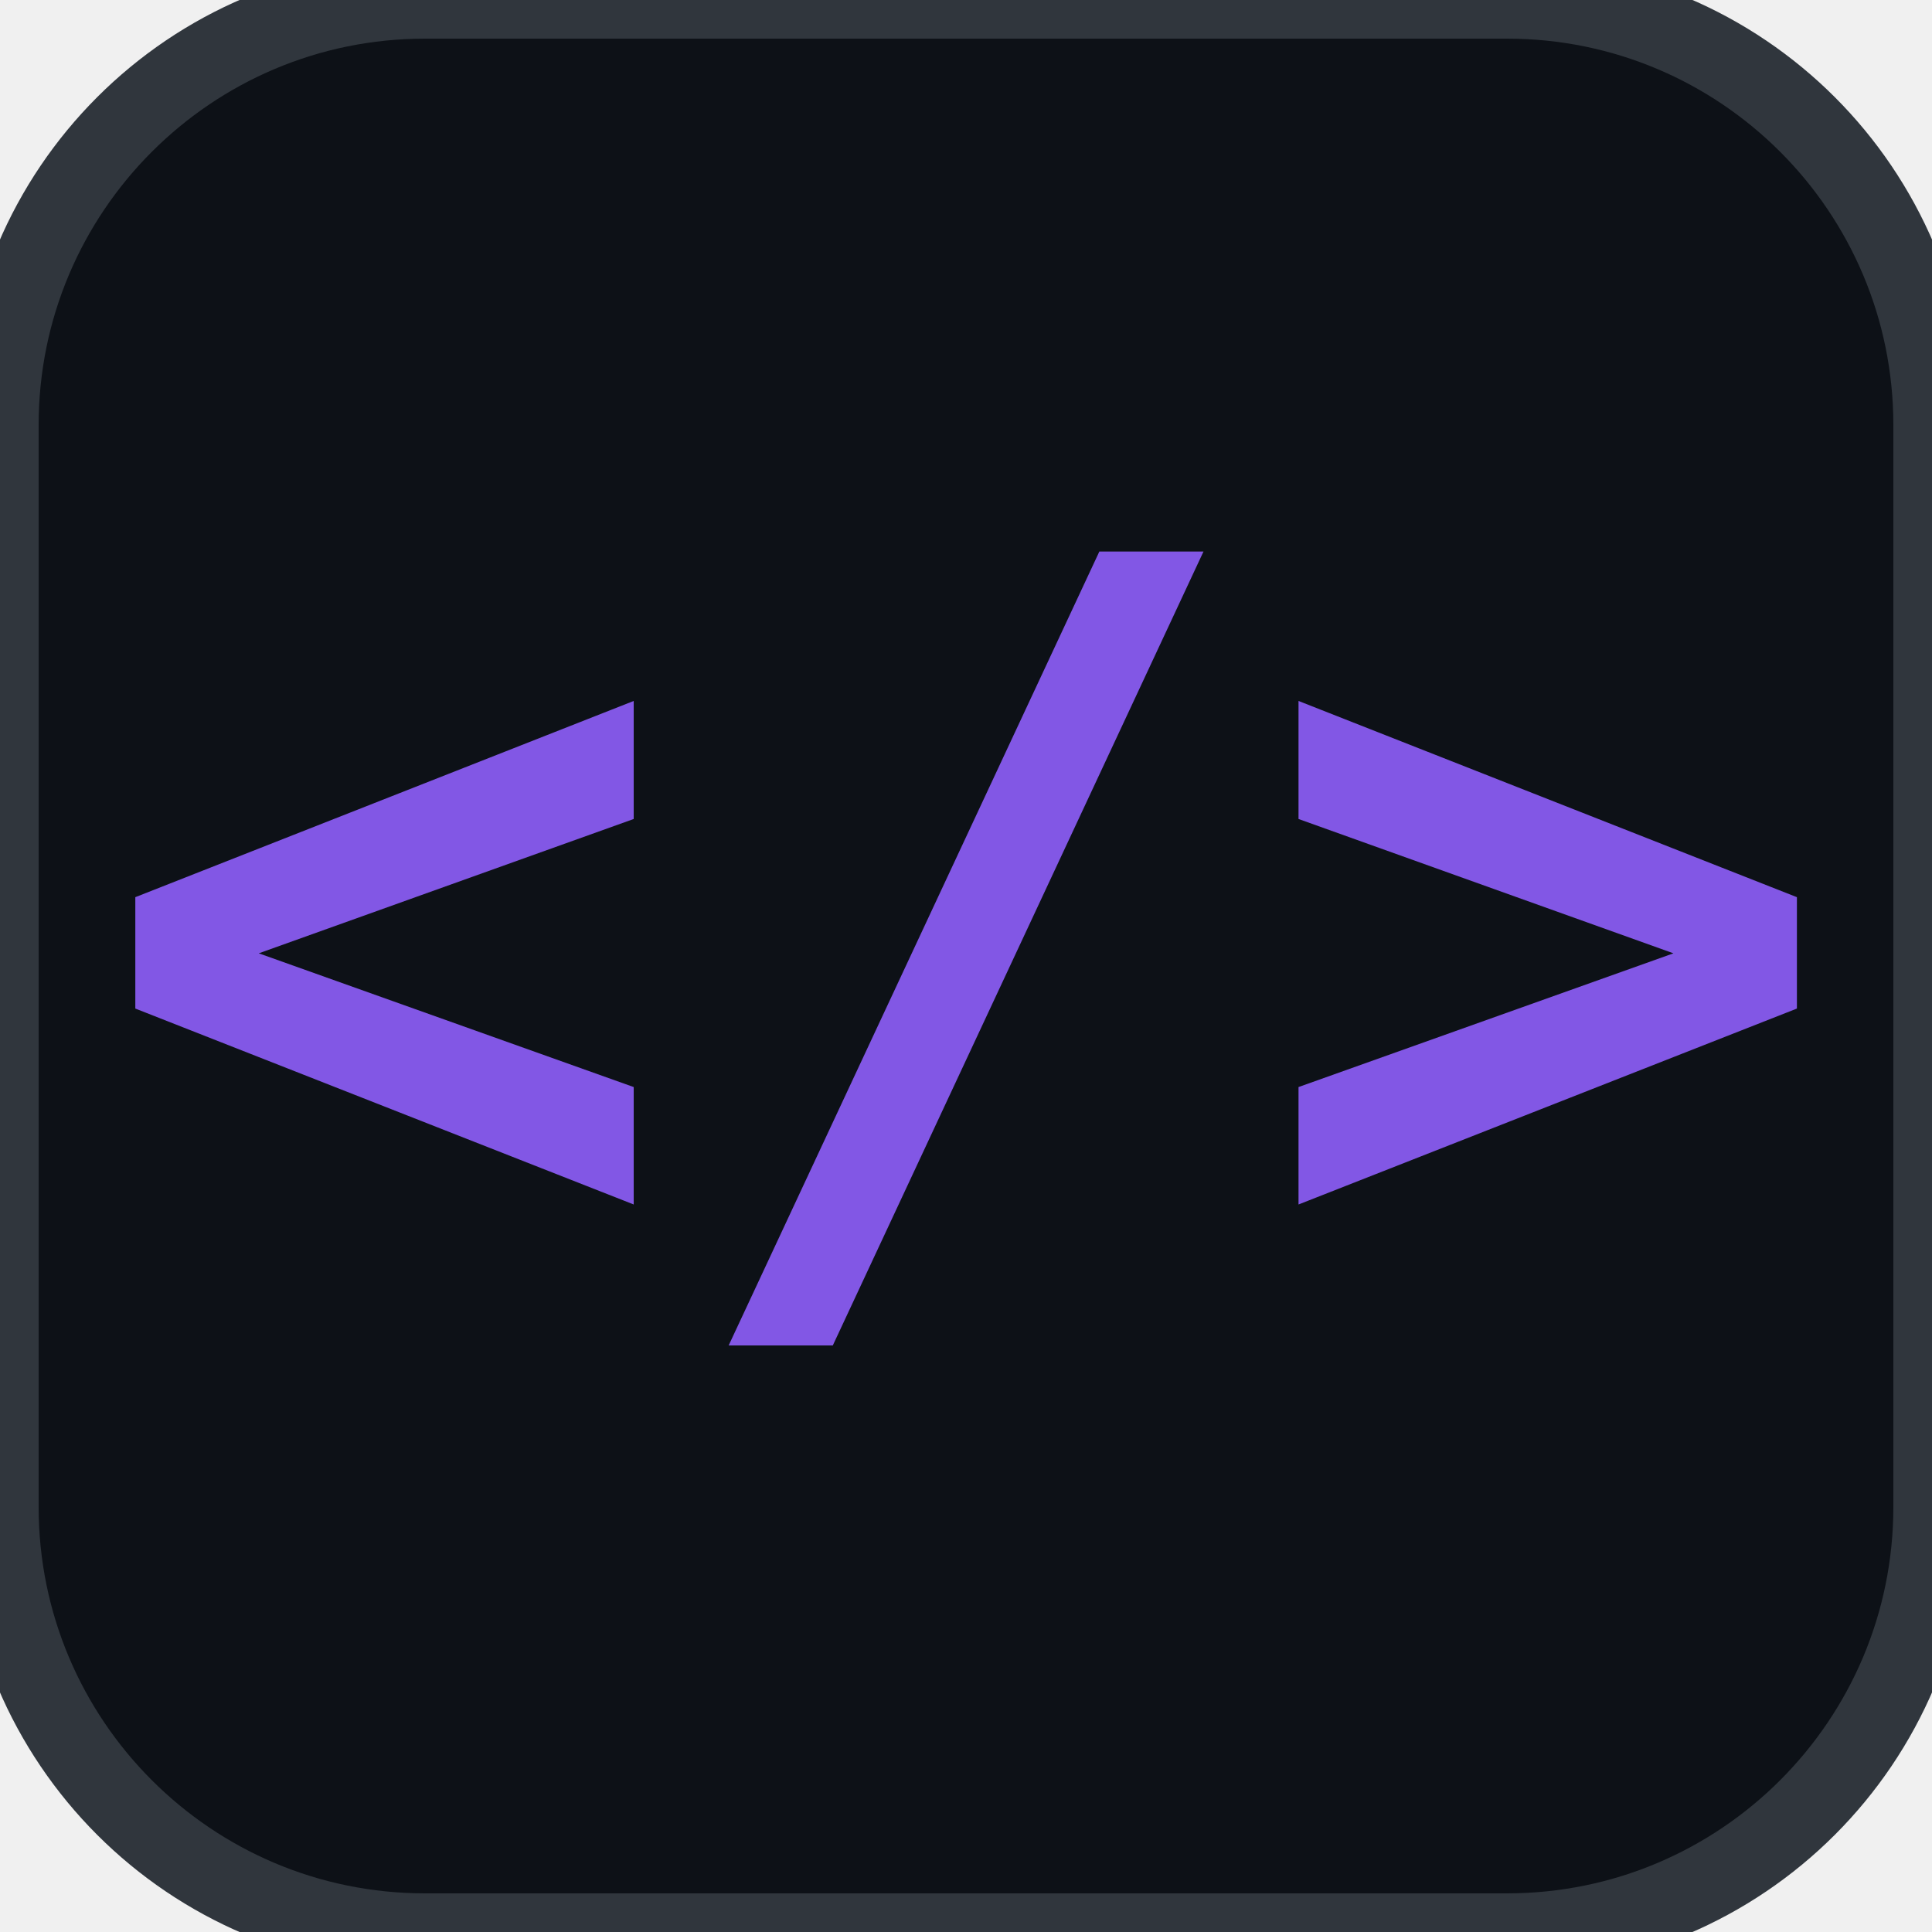
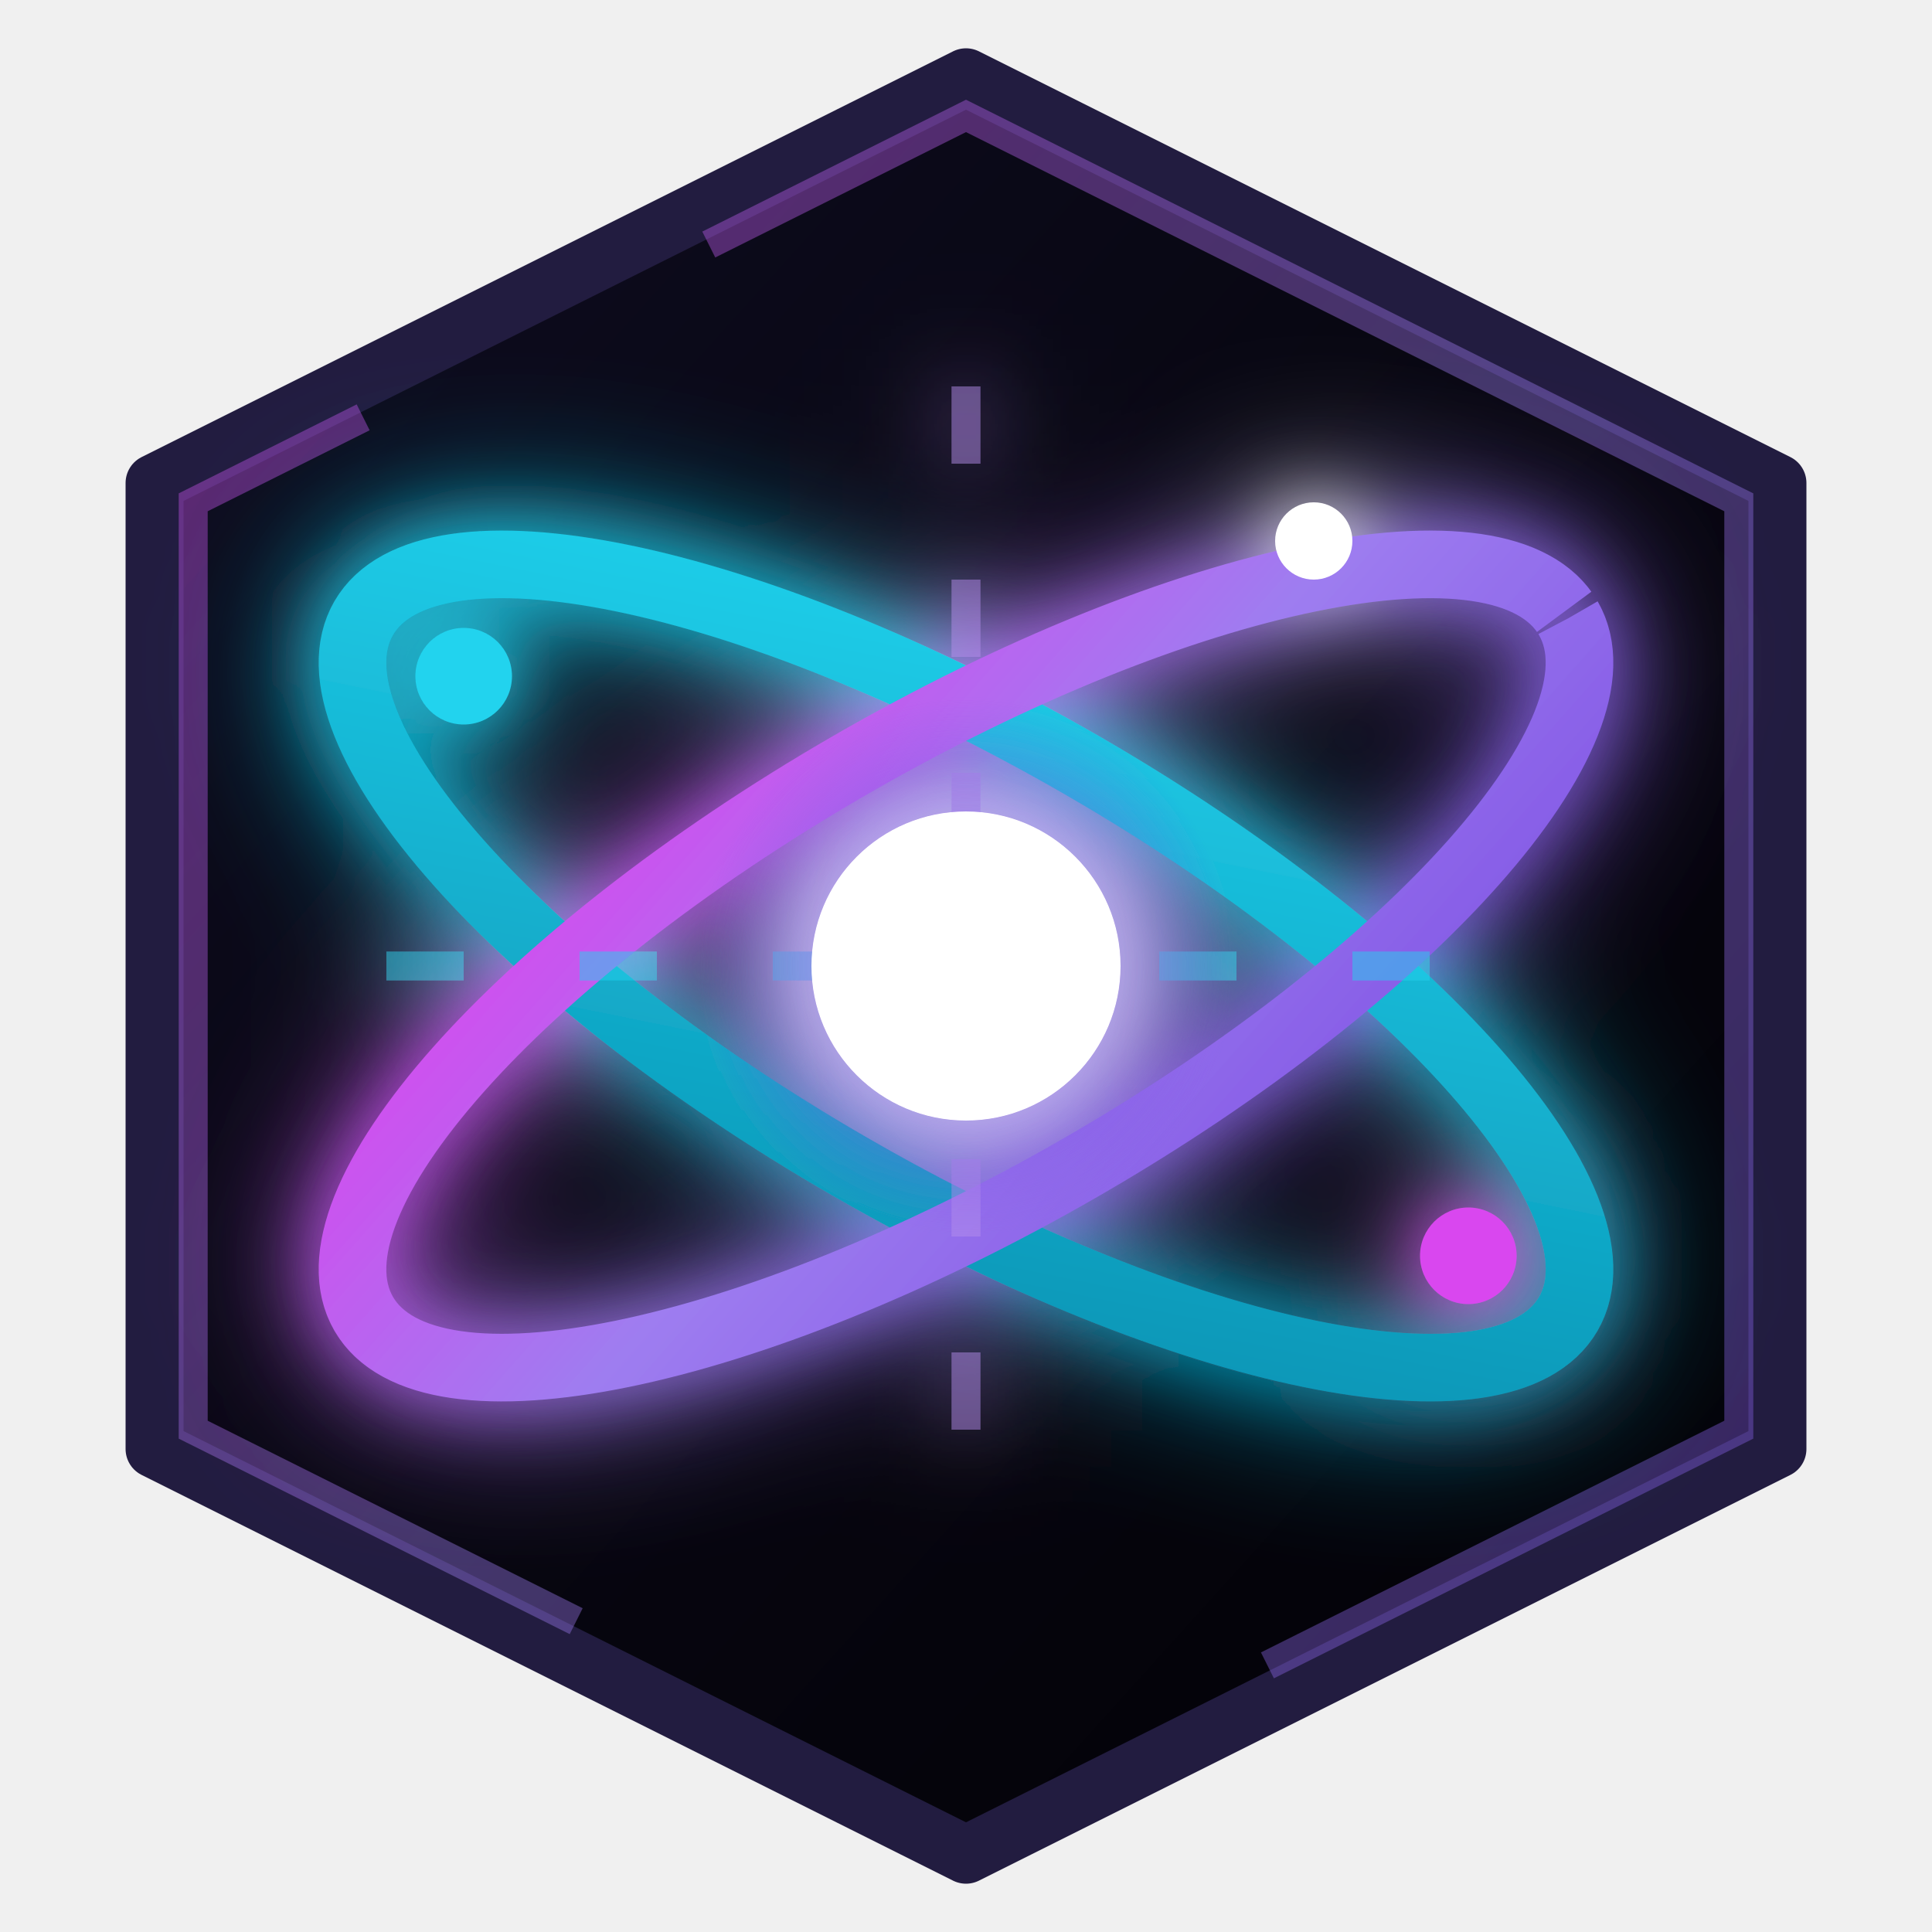
- <svg xmlns="http://www.w3.org/2000/svg" viewBox="0 0 100 100">
-   <rect width="100" height="100" rx="22" fill="#0d1117" stroke="#30363d" stroke-width="4" />
-   <text x="50" y="65" font-size="50" font-family="Consolas, Monaco, monospace" font-weight="bold" fill="#8257e5" text-anchor="middle">&lt;/&gt;</text>
+ <svg xmlns="http://www.w3.org/2000/svg" viewBox="0 0 100 100" width="100" height="100">
+   <defs>
+     <filter id="neon-glow" x="-50%" y="-50%" width="200%" height="200%">
+       <feGaussianBlur in="SourceGraphic" stdDeviation="4" result="blur1" />
+       <feGaussianBlur in="SourceGraphic" stdDeviation="2" result="blur2" />
+       <feMerge>
+         <feMergeNode in="blur1" />
+         <feMergeNode in="blur2" />
+         <feMergeNode in="SourceGraphic" />
+       </feMerge>
+     </filter>
+     <linearGradient id="shield-bg" x1="0%" y1="0%" x2="100%" y2="100%">
+       <stop offset="0%" stop-color="#0f0d22" />
+       <stop offset="50%" stop-color="#070610" />
+       <stop offset="100%" stop-color="#020105" />
+     </linearGradient>
+     <linearGradient id="ring-cyan" x1="0%" y1="0%" x2="100%" y2="100%">
+       <stop offset="0%" stop-color="#22d3ee" />
+       <stop offset="100%" stop-color="#0891b2" />
+     </linearGradient>
+     <linearGradient id="ring-violet" x1="0%" y1="0%" x2="100%" y2="100%">
+       <stop offset="0%" stop-color="#d946ef" />
+       <stop offset="50%" stop-color="#9e7df0" />
+       <stop offset="100%" stop-color="#8257e5" />
+     </linearGradient>
+     <radialGradient id="core-glow" cx="50%" cy="50%" r="50%">
+       <stop offset="0%" stop-color="#9e7df0" stop-opacity="1" />
+       <stop offset="30%" stop-color="#8257e5" stop-opacity="0.8" />
+       <stop offset="100%" stop-color="#8257e5" stop-opacity="0" />
+     </radialGradient>
+   </defs>
+   <path d="M 50 4 L 92 25 L 92 75 L 50 96 L 8 75 L 8 25 Z" fill="url(#shield-bg)" stroke="#221c40" stroke-width="3" stroke-linejoin="round" />
+   <path d="M 50 6 L 90 26 L 90 74 L 50 94 L 10 74 L 10 26 Z" fill="none" stroke="url(#ring-violet)" stroke-width="1.5" stroke-opacity="0.4" stroke-dasharray="120 40 80 20" />
+   <g filter="url(#neon-glow)">
+     <ellipse cx="50" cy="50" rx="36" ry="12" fill="none" stroke="url(#ring-cyan)" stroke-width="3.5" transform="rotate(30 50 50)" stroke-dasharray="180 30" />
+     <ellipse cx="50" cy="50" rx="36" ry="12" fill="none" stroke="url(#ring-violet)" stroke-width="3.5" transform="rotate(-30 50 50)" stroke-dasharray="160 40" />
+     <line x1="50" y1="20" x2="50" y2="80" stroke="#b48eed" stroke-width="1.5" stroke-opacity="0.5" stroke-dasharray="4 6" />
+     <line x1="20" y1="50" x2="80" y2="50" stroke="#22d3ee" stroke-width="1.5" stroke-opacity="0.5" stroke-dasharray="4 6" />
+     <circle cx="50" cy="50" r="14" fill="url(#core-glow)" />
+     <circle cx="50" cy="50" r="8" fill="#ffffff" />
+     <circle cx="24" cy="35" r="2.5" fill="#22d3ee" />
+     <circle cx="76" cy="65" r="2.5" fill="#d946ef" />
+     <circle cx="68" cy="28" r="2" fill="#ffffff" />
+   </g>
</svg>
